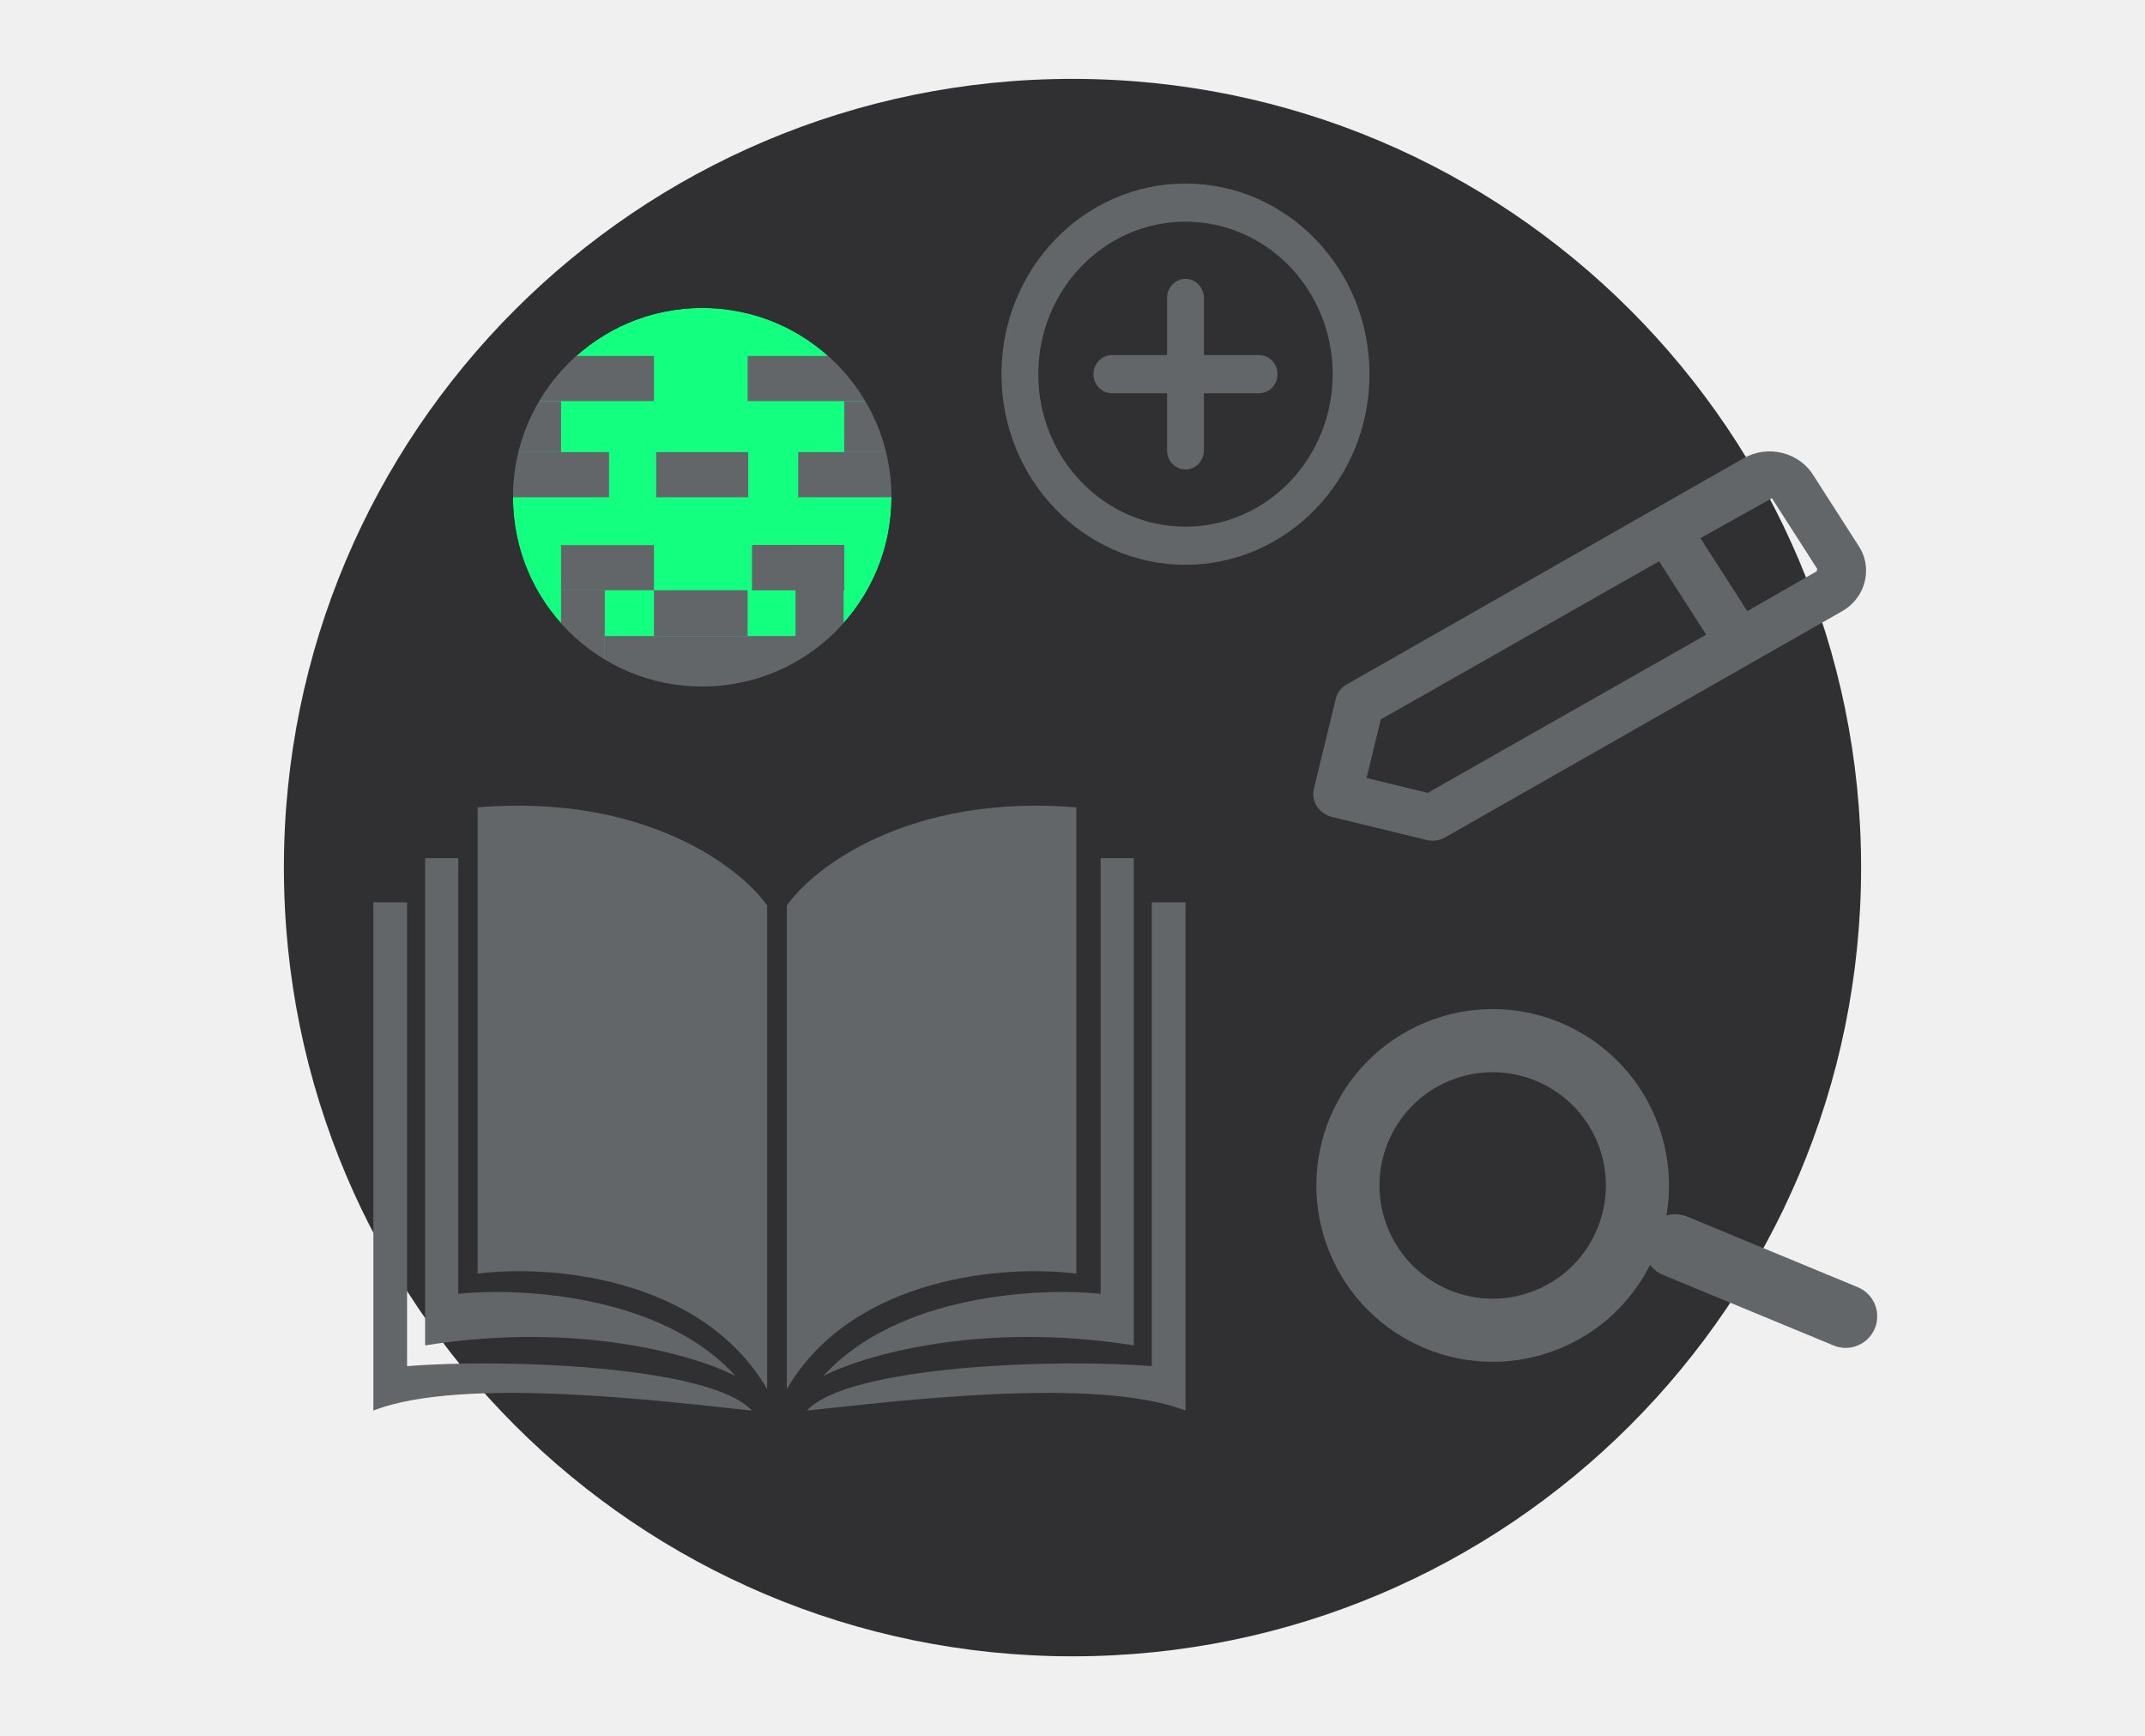
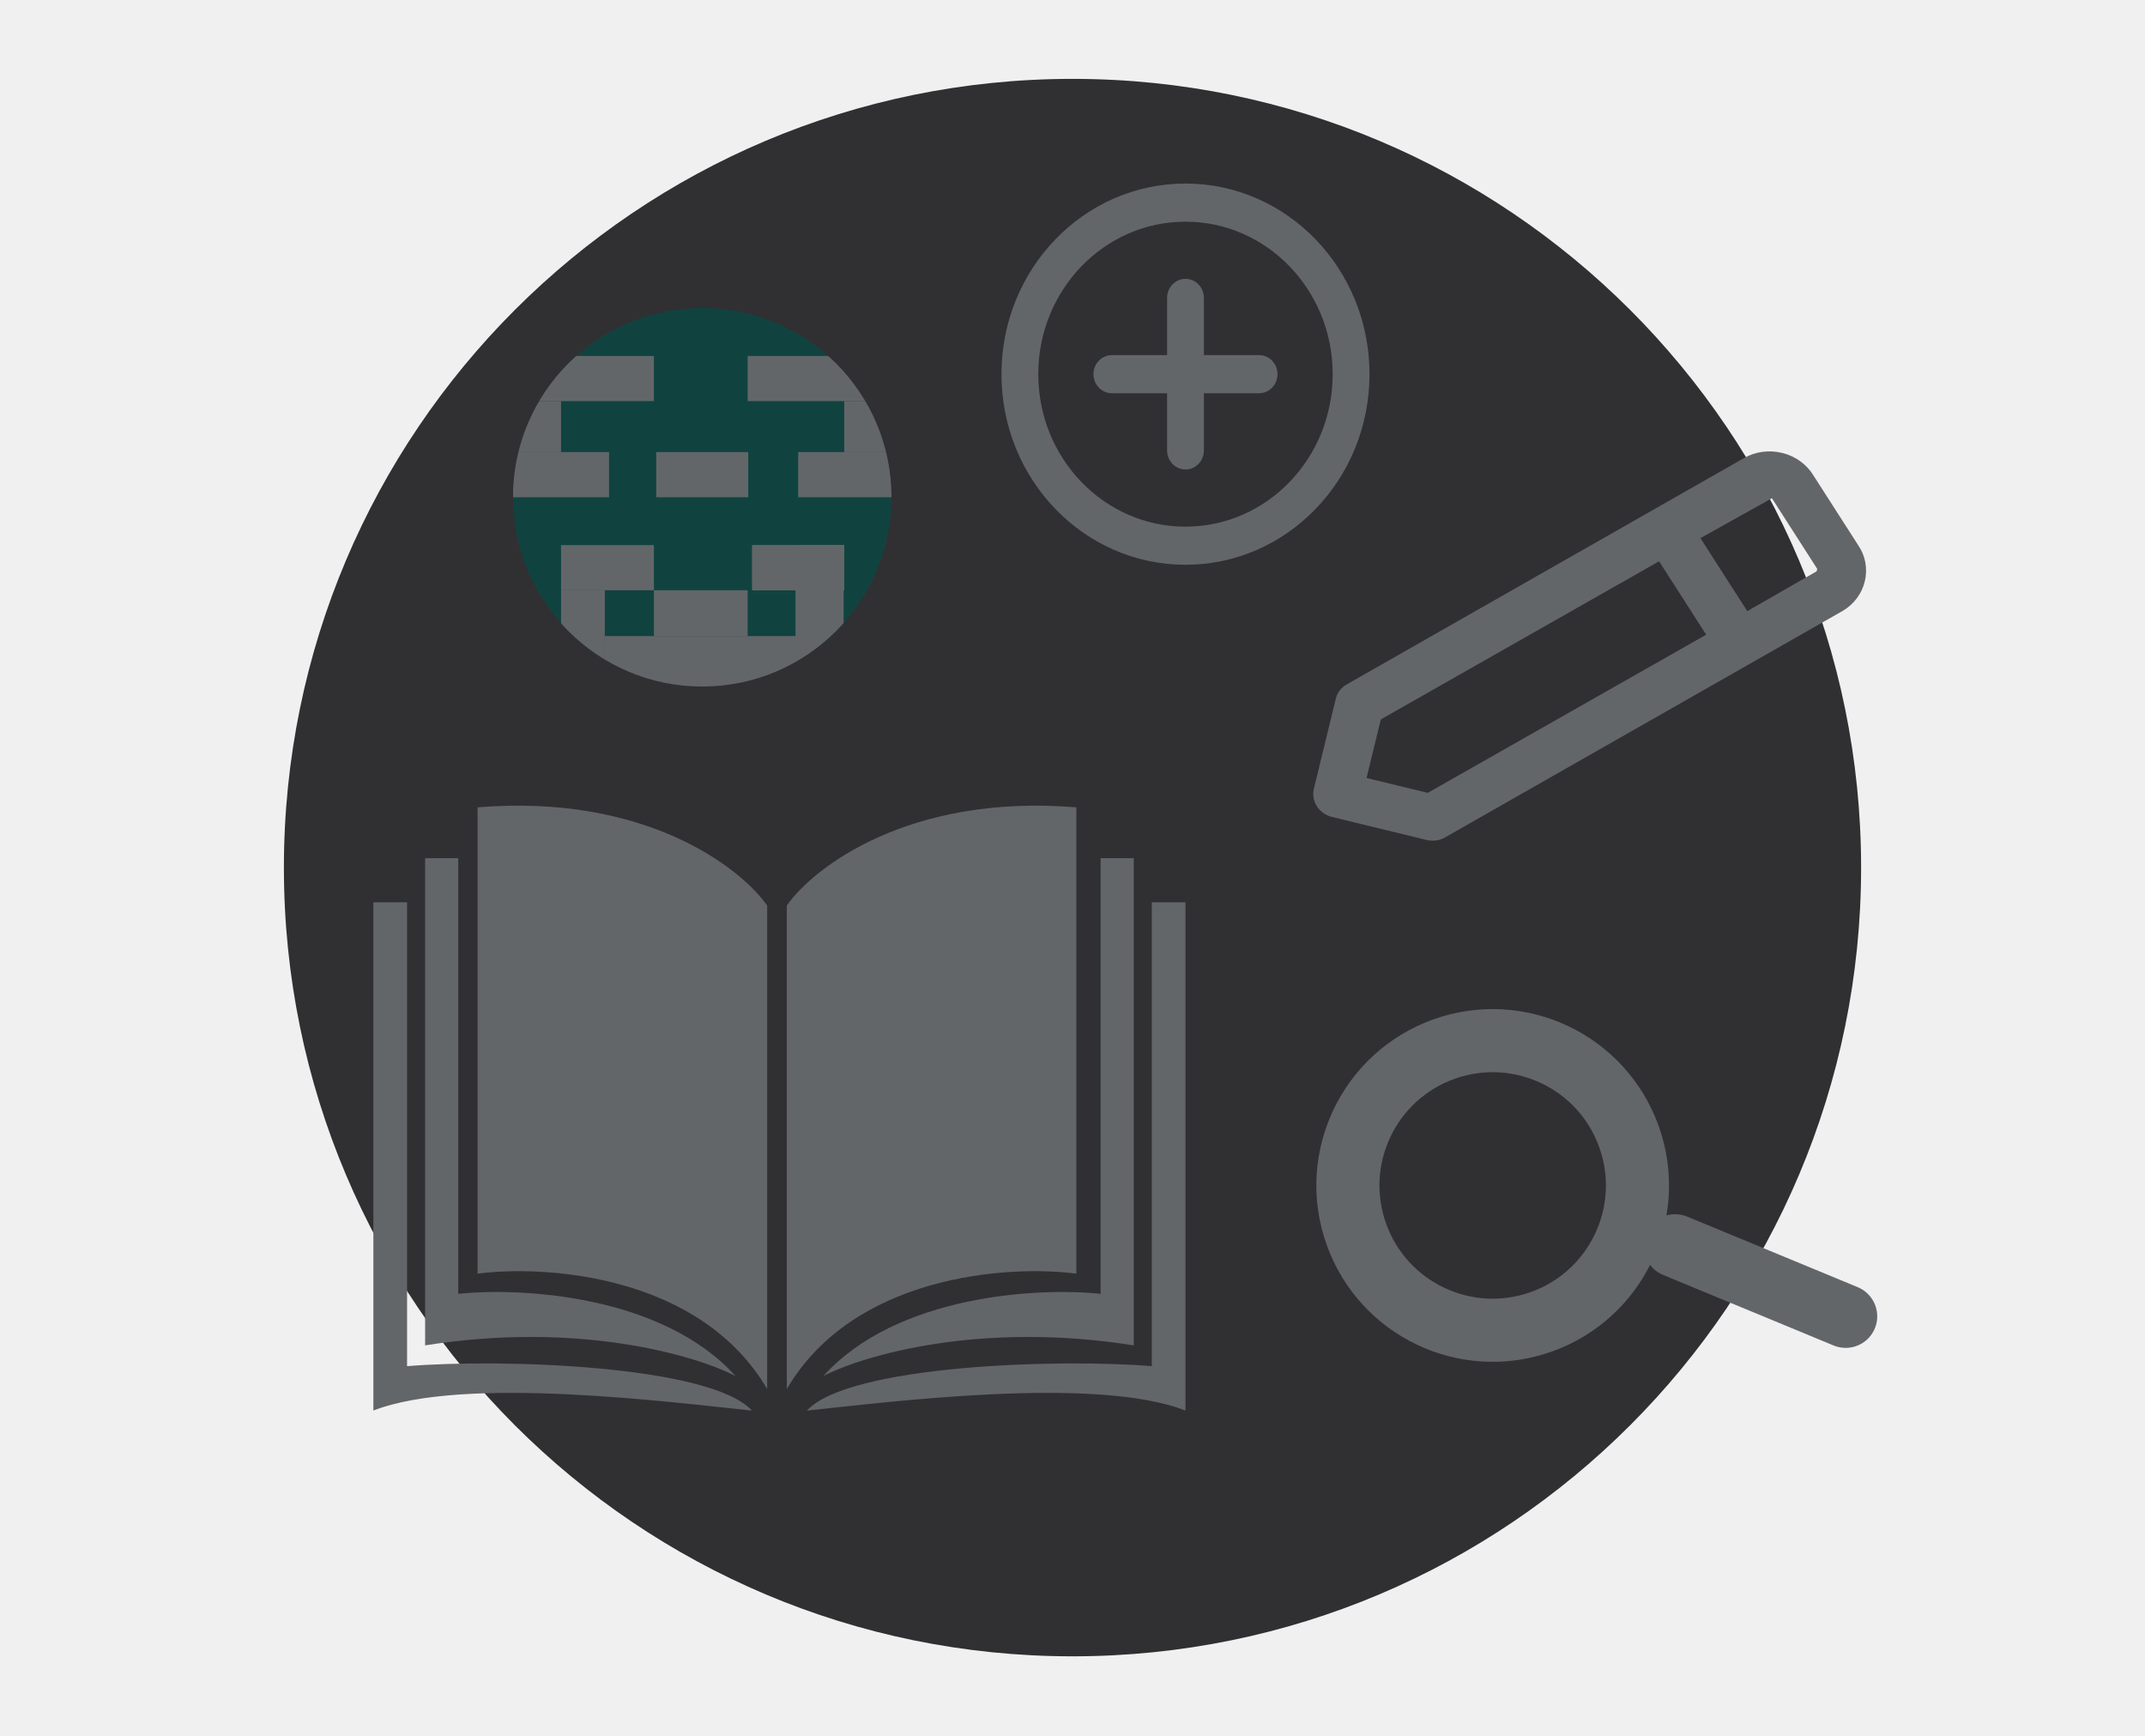
<svg xmlns="http://www.w3.org/2000/svg" width="136" height="110" viewBox="0 0 136 110" fill="none">
  <g clip-path="url(#clip0_876_38488)">
    <path class="illustration-background-fill" fill-rule="evenodd" clip-rule="evenodd" d="M68 5C95.614 5 118 27.386 118 55C118 82.613 95.614 105 68 105C40.387 105 18 82.613 18 55C18 27.386 40.387 5 68 5Z" fill="#303033" />
    <path class="illustration-light-fill" d="M30.282 80.743V51.181C40.861 50.31 46.929 54.967 48.641 57.405V88.056C44.409 80.836 34.638 80.172 30.282 80.743Z" fill="#636669" />
    <path class="illustration-light-fill" d="M68.245 80.743V51.181C57.665 50.31 51.597 54.967 49.886 57.405V88.056C54.117 80.836 63.888 80.172 68.245 80.743Z" fill="#636669" />
    <path class="illustration-light-fill" d="M26.954 85.289C36.724 83.733 44.146 85.937 46.636 87.234C41.968 82.068 32.97 81.607 29.054 82.022V54.405H26.954V85.289Z" fill="#636669" />
    <path class="illustration-light-fill" d="M23.673 89.421C29.399 87.181 42.615 88.903 47.672 89.421C45.058 86.558 31.773 86.113 25.809 86.606V57.199H23.673L23.673 89.421Z" fill="#636669" />
    <path class="illustration-light-fill" d="M71.883 85.289C62.112 83.733 54.69 85.937 52.201 87.234C56.869 82.068 65.867 81.607 69.782 82.022V54.405H71.883V85.289Z" fill="#636669" />
    <path class="illustration-light-fill" d="M75.163 89.421C69.438 87.181 56.221 88.903 51.164 89.421C53.778 86.558 67.064 86.113 73.028 86.606V57.199H75.163L75.163 89.421Z" fill="#636669" />
    <path class="illustration-light-fill" fill-rule="evenodd" clip-rule="evenodd" d="M110.783 38.743L107.813 34.114L112.345 31.584L115.218 36.063C115.225 36.074 115.175 36.206 115.184 36.217L110.783 38.743ZM90.524 50.263L86.644 49.32L87.547 45.606L105.192 35.581L108.178 40.235L90.524 50.263ZM118.241 36.827C118.422 36.036 118.268 35.227 117.83 34.585L114.978 30.14C114.561 29.447 113.852 28.931 113.031 28.721L112.99 28.711C112.165 28.51 111.288 28.63 110.582 29.036L85.381 43.391C85.035 43.587 84.786 43.911 84.695 44.288L83.304 50.009C83.113 50.792 83.629 51.589 84.457 51.79L90.454 53.248C90.851 53.344 91.266 53.289 91.61 53.092L116.822 38.733C117.542 38.317 118.06 37.622 118.241 36.827Z" fill="#636669" />
    <mask id="mask0_876_38488" style="mask-type:alpha" maskUnits="userSpaceOnUse" x="32" y="19" width="25" height="25">
      <circle cx="44.523" cy="31.522" r="12" fill="white" />
    </mask>
    <g mask="url(#mask0_876_38488)">
-       <circle class="illustration-main-fill" cx="44.523" cy="31.522" r="12" fill="#12FF80" />
+       <circle class="illustration-main-fill" cx="44.523" cy="31.522" r="12" fill="#10433F" />
      <rect x="50.465" y="34.557" width="3.062" height="2.861" fill="#636669" />
      <rect x="47.691" y="34.557" width="5.836" height="2.861" fill="#636669" />
      <rect x="47.691" y="34.557" width="5.836" height="2.861" fill="#636669" />
      <rect x="25.779" y="22.566" width="15.682" height="2.861" fill="#636669" />
      <rect x="47.403" y="22.566" width="11.598" height="2.861" fill="#636669" />
      <rect x="29.486" y="25.427" width="6.086" height="3.233" fill="#636669" />
      <rect x="35.572" y="37.418" width="2.774" height="4.936" fill="#636669" />
      <rect x="50.437" y="37.418" width="3.052" height="3.233" fill="#636669" />
      <rect x="38.346" y="40.322" width="17.398" height="3.233" fill="#636669" />
      <rect x="53.527" y="25.427" width="6.086" height="3.233" fill="#636669" />
      <rect x="32.529" y="28.661" width="6.086" height="2.861" fill="#636669" />
      <rect x="50.609" y="28.661" width="6.086" height="2.861" fill="#636669" />
      <rect x="41.605" y="28.661" width="5.836" height="2.861" fill="#636669" />
      <rect x="41.461" y="37.418" width="5.942" height="2.904" fill="#636669" />
      <rect x="35.572" y="34.557" width="5.889" height="2.861" fill="#636669" />
    </g>
    <path class="illustration-light-fill" fill-rule="evenodd" clip-rule="evenodd" d="M86.83 23.72C86.83 30.393 81.607 35.803 75.163 35.803C68.72 35.803 63.497 30.393 63.497 23.72C63.497 17.047 68.72 11.637 75.163 11.637C81.607 11.637 86.83 17.047 86.83 23.72ZM65.83 23.72C65.83 29.059 70.009 33.387 75.163 33.387C80.318 33.387 84.497 29.059 84.497 23.72C84.497 18.381 80.318 14.053 75.163 14.053C70.009 14.053 65.83 18.381 65.83 23.72Z" fill="#636669" />
    <path class="illustration-light-fill" fill-rule="evenodd" clip-rule="evenodd" d="M76.33 22.512H79.83C80.475 22.512 80.997 23.053 80.997 23.72C80.997 24.387 80.475 24.928 79.83 24.928H76.33V28.553C76.33 29.221 75.808 29.762 75.164 29.762C74.519 29.762 73.997 29.221 73.997 28.553V24.928H70.497C69.853 24.928 69.33 24.387 69.33 23.72C69.33 23.053 69.853 22.512 70.497 22.512H73.997V18.887C73.997 18.22 74.519 17.678 75.164 17.678C75.808 17.678 76.33 18.22 76.33 18.887V22.512Z" fill="#636669" />
    <circle class="illustration-background-fill illustration-light-stroke" cx="94.641" cy="75.15" r="9.178" transform="rotate(-19.5258 94.6408 75.1496)" stroke="#636669" stroke-width="4" />
    <line class="illustration-light-stroke" x1="106.212" y1="78.974" x2="117.022" y2="83.447" stroke="#636669" stroke-width="4" stroke-linecap="round" />
  </g>
  <defs>
    <clipPath id="clip0_876_38488">
      <rect width="136" height="110" fill="white" />
    </clipPath>
  </defs>
</svg>
